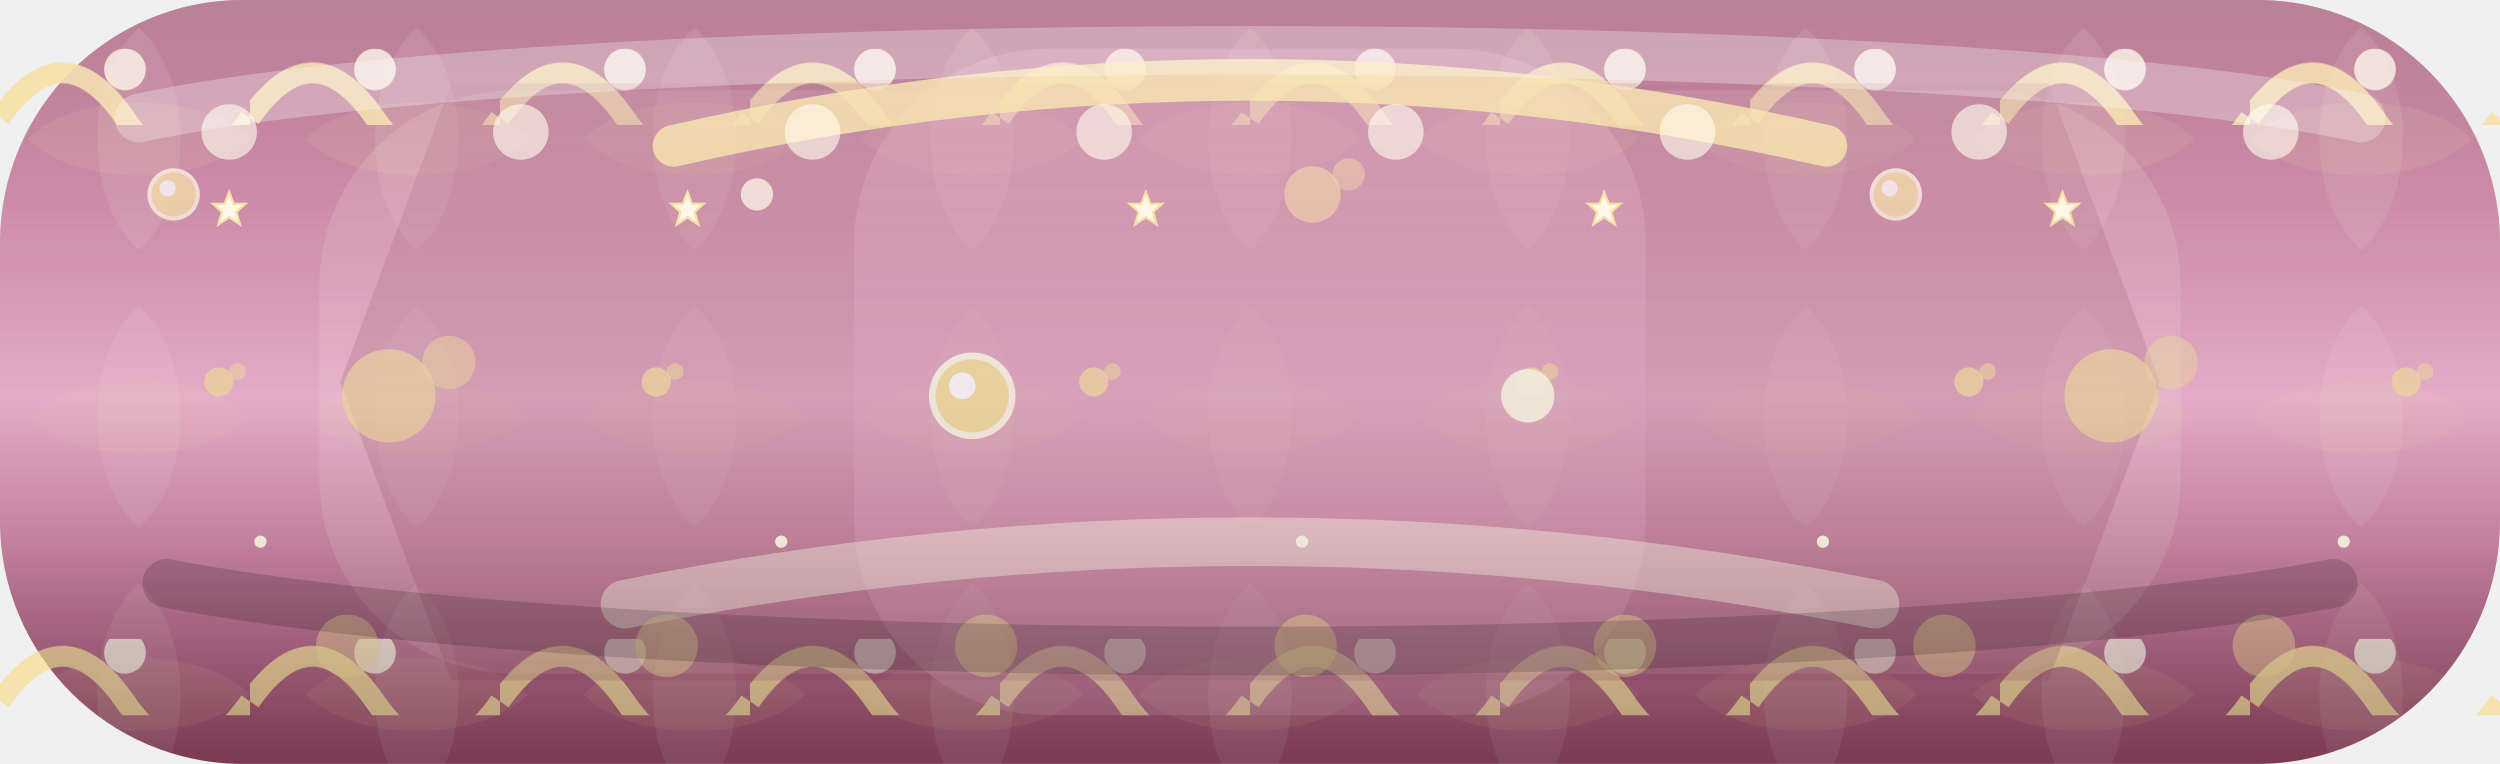
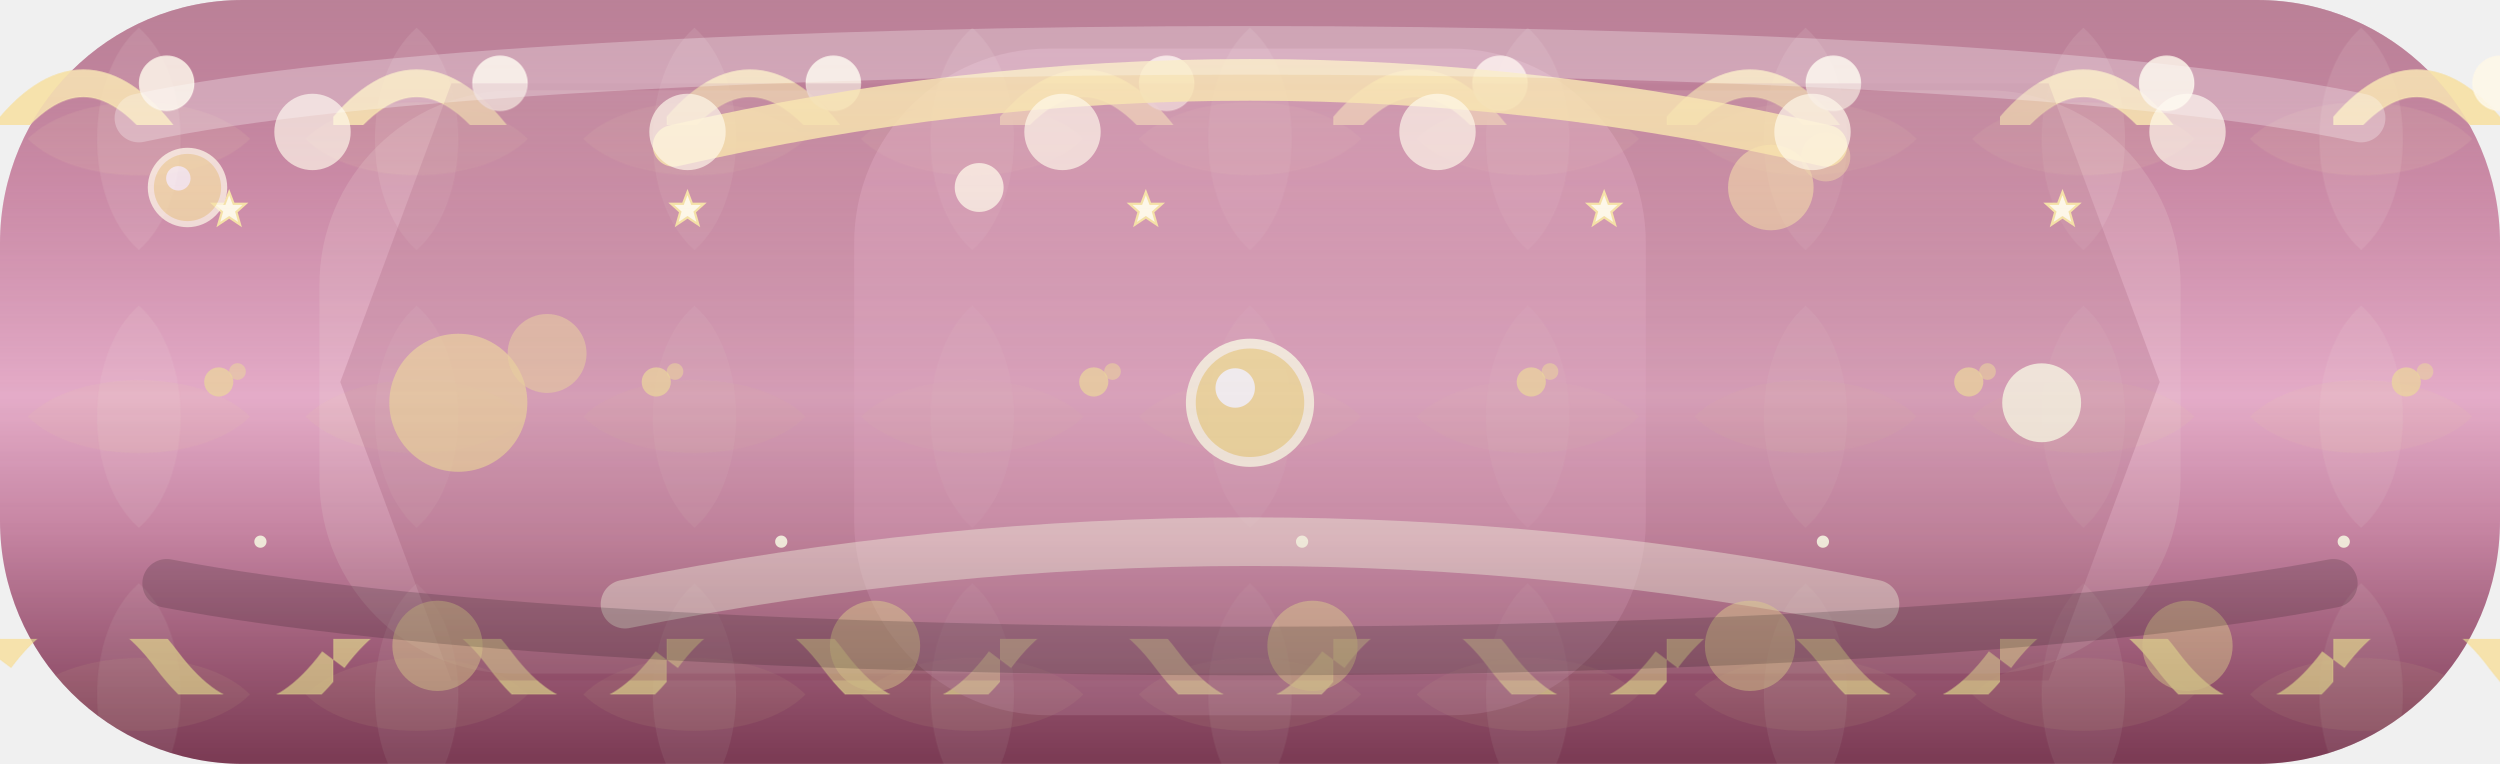
<svg xmlns="http://www.w3.org/2000/svg" width="720" height="220" viewBox="0 0 720 220">
  <defs>
    <linearGradient id="bg" x1="0" y1="0" x2="0" y2="1">
      <stop offset="0%" stop-color="#9d4b6b" />
      <stop offset="52%" stop-color="#f0b2d1" />
      <stop offset="100%" stop-color="#9d4b6b" />
    </linearGradient>
    <linearGradient id="satin" x1="0" y1="0" x2="0" y2="1">
      <stop offset="0%" stop-color="rgba(255,255,255,0.30)" />
      <stop offset="24%" stop-color="rgba(255,255,255,0.12)" />
      <stop offset="70%" stop-color="rgba(0,0,0,0.06)" />
      <stop offset="100%" stop-color="rgba(0,0,0,0.22)" />
    </linearGradient>
    <pattern id="brocade-reveillon5" width="80" height="80" patternUnits="userSpaceOnUse">
      <path d="M 40 8 C 56 22, 56 58, 40 72 C 24 58, 24 22, 40 8 Z" fill="#fff8e7" opacity="0.10" />
      <path d="M 8 40 C 22 26, 58 26, 72 40 C 58 54, 22 54, 8 40 Z" fill="#f6df9f" opacity="0.10" />
    </pattern>
-     <pattern id="trim-reveillon5" width="72" height="42" patternUnits="userSpaceOnUse">
-       <path d="M 0 34 Q 18 8 36 34 T 72 34" stroke="#f6df9f" stroke-width="6" fill="none" opacity="0.92" />
-       <circle cx="36" cy="20" r="6" fill="#fff8e7" opacity="0.86" />
+     <pattern id="trim-reveillon5" width="96" height="50" patternUnits="userSpaceOnUse">
+       <path d="M 0 40 Q 24 8 48 40 T 96 40" stroke="#f6df9f" stroke-width="8" fill="none" opacity="0.94" />
+       <circle cx="48" cy="24" r="8" fill="#fff8e7" opacity="0.9" />
    </pattern>
  </defs>
  <rect width="720" height="220" rx="70" fill="url(#bg)" />
  <rect x="0" y="0" width="720" height="220" rx="70" fill="url(#brocade-reveillon5)" />
  <rect x="0" y="14" width="720" height="22" fill="url(#trim-reveillon5)" opacity="0.90" />
  <rect x="0" y="184" width="720" height="22" fill="url(#trim-reveillon5)" opacity="0.90" />
  <rect x="92" y="26" width="536" height="168" rx="56" fill="#fff8e7" opacity="0.14" />
  <path d="M 130 24 L 590 24 L 622 110 L 590 196 L 130 196 L 98 110 Z" fill="#9d4b6b" opacity="0.22" />
  <rect x="246" y="14" width="228" height="192" rx="56" fill="#f0b2d1" opacity="0.24" />
  <path d="M 194 42 Q 360 4 526 42" stroke="#f6df9f" stroke-width="12" fill="none" stroke-linecap="round" opacity="0.82" />
  <path d="M 180 174 Q 360 138 540 174" stroke="#fff8e7" stroke-width="14" fill="none" stroke-linecap="round" opacity="0.46" />
  <g transform="translate(63 110)">
    <circle r="4.2" fill="#f6df9f" opacity="0.72" />
    <circle cx="5.4" cy="-3" r="2.4" fill="#f6df9f" opacity="0.55" />
  </g>
  <g transform="translate(189 110)">
    <circle r="4.2" fill="#f6df9f" opacity="0.72" />
    <circle cx="5.4" cy="-3" r="2.4" fill="#f6df9f" opacity="0.55" />
  </g>
  <g transform="translate(315 110)">
    <circle r="4.2" fill="#f6df9f" opacity="0.72" />
    <circle cx="5.4" cy="-3" r="2.4" fill="#f6df9f" opacity="0.55" />
  </g>
  <g transform="translate(441 110)">
    <circle r="4.2" fill="#f6df9f" opacity="0.72" />
    <circle cx="5.4" cy="-3" r="2.4" fill="#f6df9f" opacity="0.55" />
  </g>
  <g transform="translate(567 110)">
    <circle r="4.2" fill="#f6df9f" opacity="0.72" />
    <circle cx="5.4" cy="-3" r="2.4" fill="#f6df9f" opacity="0.55" />
  </g>
  <g transform="translate(693 110)">
    <circle r="4.2" fill="#f6df9f" opacity="0.72" />
    <circle cx="5.4" cy="-3" r="2.4" fill="#f6df9f" opacity="0.55" />
  </g>
  <g transform="translate(66 60)">
    <path d="M 0 -4.68 L 1.3 -1.3 L 4.68 -1.3 L 2.08 1.04 L 3.12 4.68 L 0 2.6 L -3.12 4.68 L -2.08 1.04 L -4.68 -1.3 L -1.3 -1.3 Z" fill="#fff8e7" stroke="#f6df9f" stroke-width="0.65" />
  </g>
  <g transform="translate(198 60)">
    <path d="M 0 -4.68 L 1.3 -1.3 L 4.68 -1.3 L 2.08 1.04 L 3.12 4.68 L 0 2.6 L -3.12 4.68 L -2.08 1.04 L -4.68 -1.3 L -1.3 -1.3 Z" fill="#fff8e7" stroke="#f6df9f" stroke-width="0.65" />
  </g>
  <g transform="translate(330 60)">
    <path d="M 0 -4.68 L 1.3 -1.3 L 4.68 -1.3 L 2.08 1.04 L 3.12 4.68 L 0 2.6 L -3.12 4.68 L -2.08 1.04 L -4.68 -1.3 L -1.3 -1.3 Z" fill="#fff8e7" stroke="#f6df9f" stroke-width="0.65" />
  </g>
  <g transform="translate(462 60)">
    <path d="M 0 -4.68 L 1.3 -1.3 L 4.68 -1.3 L 2.08 1.04 L 3.12 4.68 L 0 2.6 L -3.12 4.68 L -2.08 1.04 L -4.68 -1.3 L -1.3 -1.3 Z" fill="#fff8e7" stroke="#f6df9f" stroke-width="0.65" />
  </g>
  <g transform="translate(594 60)">
    <path d="M 0 -4.68 L 1.3 -1.3 L 4.68 -1.3 L 2.08 1.04 L 3.12 4.68 L 0 2.6 L -3.12 4.68 L -2.08 1.04 L -4.68 -1.3 L -1.3 -1.3 Z" fill="#fff8e7" stroke="#f6df9f" stroke-width="0.65" />
  </g>
  <circle cx="75" cy="156" r="1.76" fill="#fff8e7" />
  <circle cx="225" cy="156" r="1.76" fill="#fff8e7" />
  <circle cx="375" cy="156" r="1.76" fill="#fff8e7" />
  <circle cx="525" cy="156" r="1.76" fill="#fff8e7" />
  <circle cx="675" cy="156" r="1.76" fill="#fff8e7" />
  <g opacity="0.74">
-     <g transform="translate(50 56)">
-       <circle r="6.96" fill="#f6df9f" stroke="#fff8e7" stroke-width="1.16" />
-       <circle cx="-1.74" cy="-1.74" r="2.32" fill="#fff" />
+     <g transform="translate(54 54)">
+       <circle r="10.56" fill="#f6df9f" stroke="#fff8e7" stroke-width="1.76" />
+       <circle cx="-2.64" cy="-2.64" r="3.52" fill="#fff" />
    </g>
-     <circle cx="218" cy="56" r="4.64" fill="#fff8e7" />
-     <g transform="translate(378 56)">
-       <circle r="8.12" fill="#f6df9f" opacity="0.72" />
-       <circle cx="10.44" cy="-5.8" r="4.64" fill="#f6df9f" opacity="0.55" />
-     </g>
-     <g transform="translate(546 56)">
-       <circle r="6.96" fill="#f6df9f" stroke="#fff8e7" stroke-width="1.16" />
-       <circle cx="-1.74" cy="-1.74" r="2.32" fill="#fff" />
+     <circle cx="282" cy="54" r="7.04" fill="#fff8e7" />
+     <g transform="translate(510 54)">
+       <circle r="12.32" fill="#f6df9f" opacity="0.72" />
+       <circle cx="15.84" cy="-8.8" r="7.04" fill="#f6df9f" opacity="0.55" />
    </g>
  </g>
  <g opacity="0.88">
-     <g transform="translate(112 114)">
-       <circle r="13.44" fill="#f6df9f" opacity="0.72" />
-       <circle cx="17.28" cy="-9.6" r="7.68" fill="#f6df9f" opacity="0.55" />
+     <g transform="translate(132 116)">
+       <circle r="19.88" fill="#f6df9f" opacity="0.72" />
+       <circle cx="25.56" cy="-14.2" r="11.36" fill="#f6df9f" opacity="0.55" />
    </g>
-     <g transform="translate(280 114)">
-       <circle r="11.52" fill="#f6df9f" stroke="#fff8e7" stroke-width="1.92" />
-       <circle cx="-2.88" cy="-2.88" r="3.84" fill="#fff" />
+     <g transform="translate(360 116)">
+       <circle r="17.04" fill="#f6df9f" stroke="#fff8e7" stroke-width="2.84" />
+       <circle cx="-4.26" cy="-4.26" r="5.68" fill="#fff" />
    </g>
-     <circle cx="440" cy="114" r="7.68" fill="#fff8e7" />
-     <g transform="translate(608 114)">
-       <circle r="13.44" fill="#f6df9f" opacity="0.72" />
-       <circle cx="17.28" cy="-9.6" r="7.68" fill="#f6df9f" opacity="0.55" />
-     </g>
+     <circle cx="588" cy="116" r="11.36" fill="#fff8e7" />
  </g>
  <g opacity="0.82">
-     <circle cx="66" cy="38" r="8" fill="#fff8e7" opacity="0.78" />
-     <circle cx="150" cy="38" r="8" fill="#fff8e7" opacity="0.78" />
-     <circle cx="234" cy="38" r="8" fill="#fff8e7" opacity="0.78" />
-     <circle cx="318" cy="38" r="8" fill="#fff8e7" opacity="0.78" />
-     <circle cx="402" cy="38" r="8" fill="#fff8e7" opacity="0.78" />
-     <circle cx="486" cy="38" r="8" fill="#fff8e7" opacity="0.78" />
-     <circle cx="570" cy="38" r="8" fill="#fff8e7" opacity="0.78" />
-     <circle cx="654" cy="38" r="8" fill="#fff8e7" opacity="0.78" />
+     <circle cx="90" cy="38" r="11" fill="#fff8e7" opacity="0.82" />
+     <circle cx="198" cy="38" r="11" fill="#fff8e7" opacity="0.82" />
+     <circle cx="306" cy="38" r="11" fill="#fff8e7" opacity="0.82" />
+     <circle cx="414" cy="38" r="11" fill="#fff8e7" opacity="0.82" />
+     <circle cx="522" cy="38" r="11" fill="#fff8e7" opacity="0.82" />
+     <circle cx="630" cy="38" r="11" fill="#fff8e7" opacity="0.82" />
  </g>
  <g opacity="0.72">
-     <circle cx="100" cy="186" r="9" fill="#f6df9f" opacity="0.68" />
-     <circle cx="192" cy="186" r="9" fill="#f6df9f" opacity="0.68" />
-     <circle cx="284" cy="186" r="9" fill="#f6df9f" opacity="0.68" />
-     <circle cx="376" cy="186" r="9" fill="#f6df9f" opacity="0.68" />
-     <circle cx="468" cy="186" r="9" fill="#f6df9f" opacity="0.68" />
-     <circle cx="560" cy="186" r="9" fill="#f6df9f" opacity="0.68" />
-     <circle cx="652" cy="186" r="9" fill="#f6df9f" opacity="0.68" />
+     <circle cx="126" cy="186" r="13" fill="#f6df9f" opacity="0.72" />
+     <circle cx="252" cy="186" r="13" fill="#f6df9f" opacity="0.72" />
+     <circle cx="378" cy="186" r="13" fill="#f6df9f" opacity="0.72" />
+     <circle cx="504" cy="186" r="13" fill="#f6df9f" opacity="0.72" />
+     <circle cx="630" cy="186" r="13" fill="#f6df9f" opacity="0.72" />
  </g>
  <rect x="0" y="0" width="720" height="220" rx="70" fill="url(#satin)" />
  <path d="M 40 34 C 160 8, 560 8, 680 34" stroke="rgba(255,255,255,0.28)" stroke-width="14" stroke-linecap="round" fill="none" />
  <path d="M 48 168 C 184 194, 536 194, 672 168" stroke="rgba(0,0,0,0.16)" stroke-width="14" stroke-linecap="round" fill="none" />
</svg>
